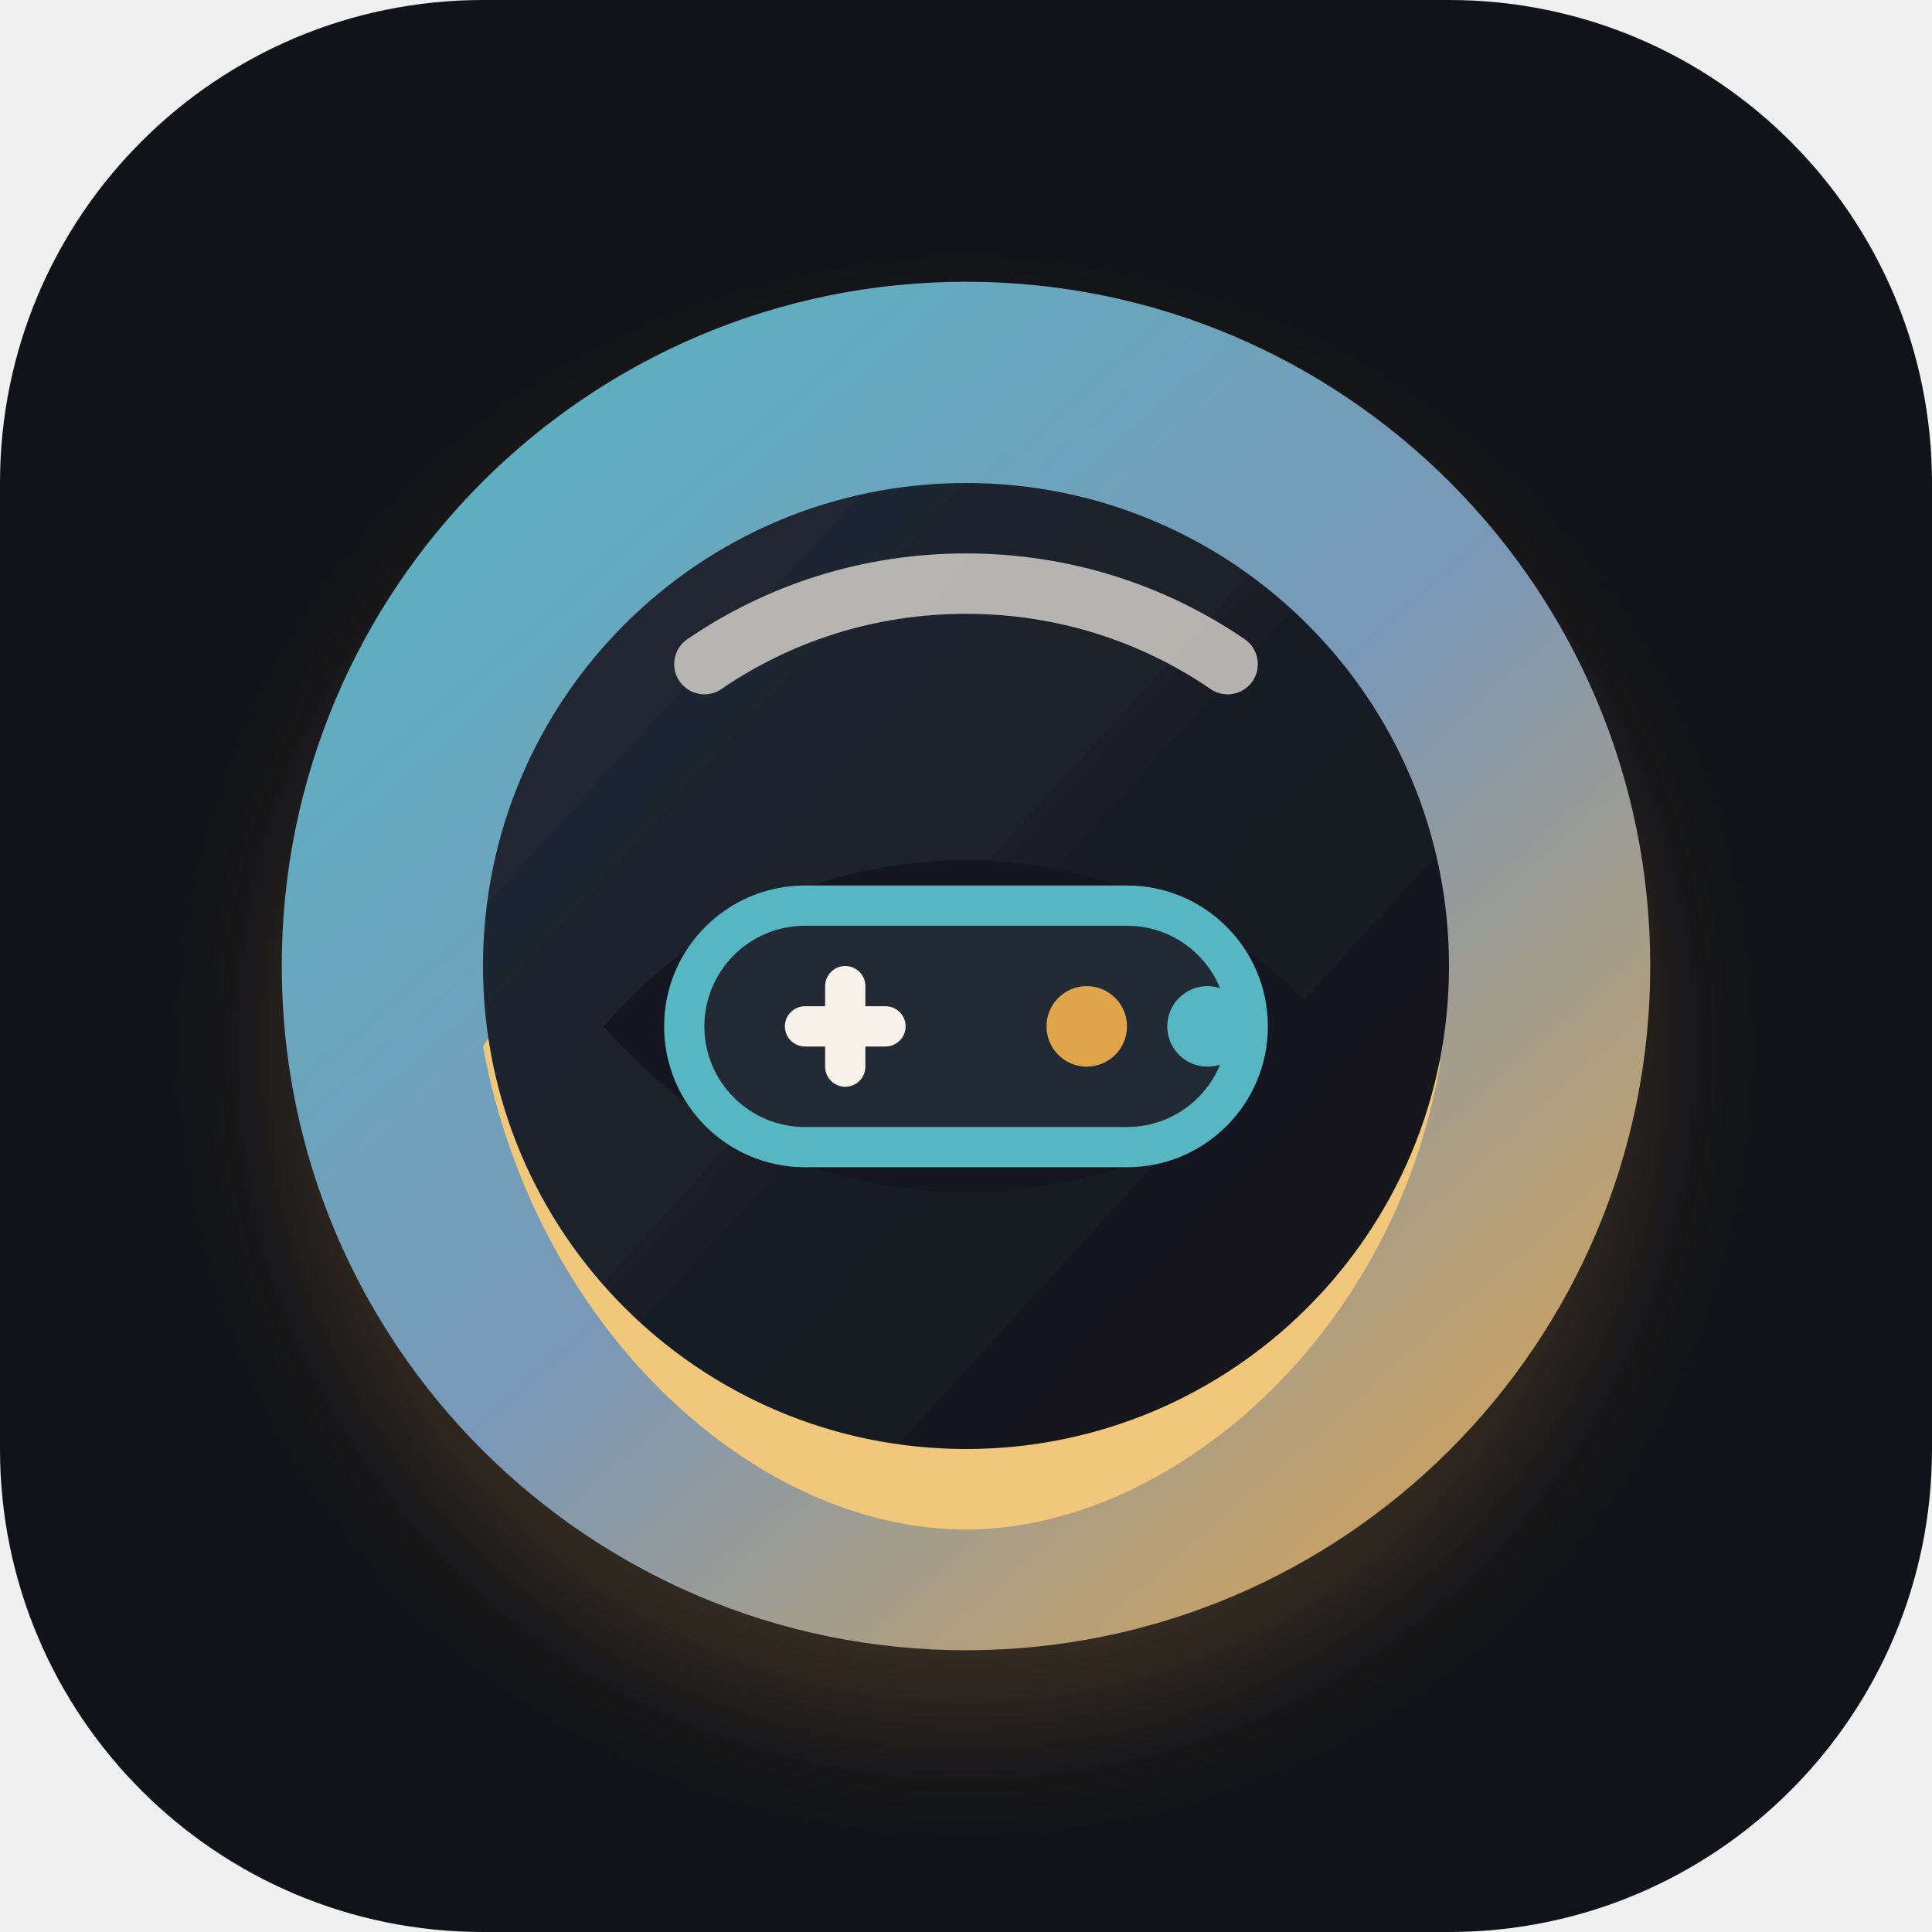
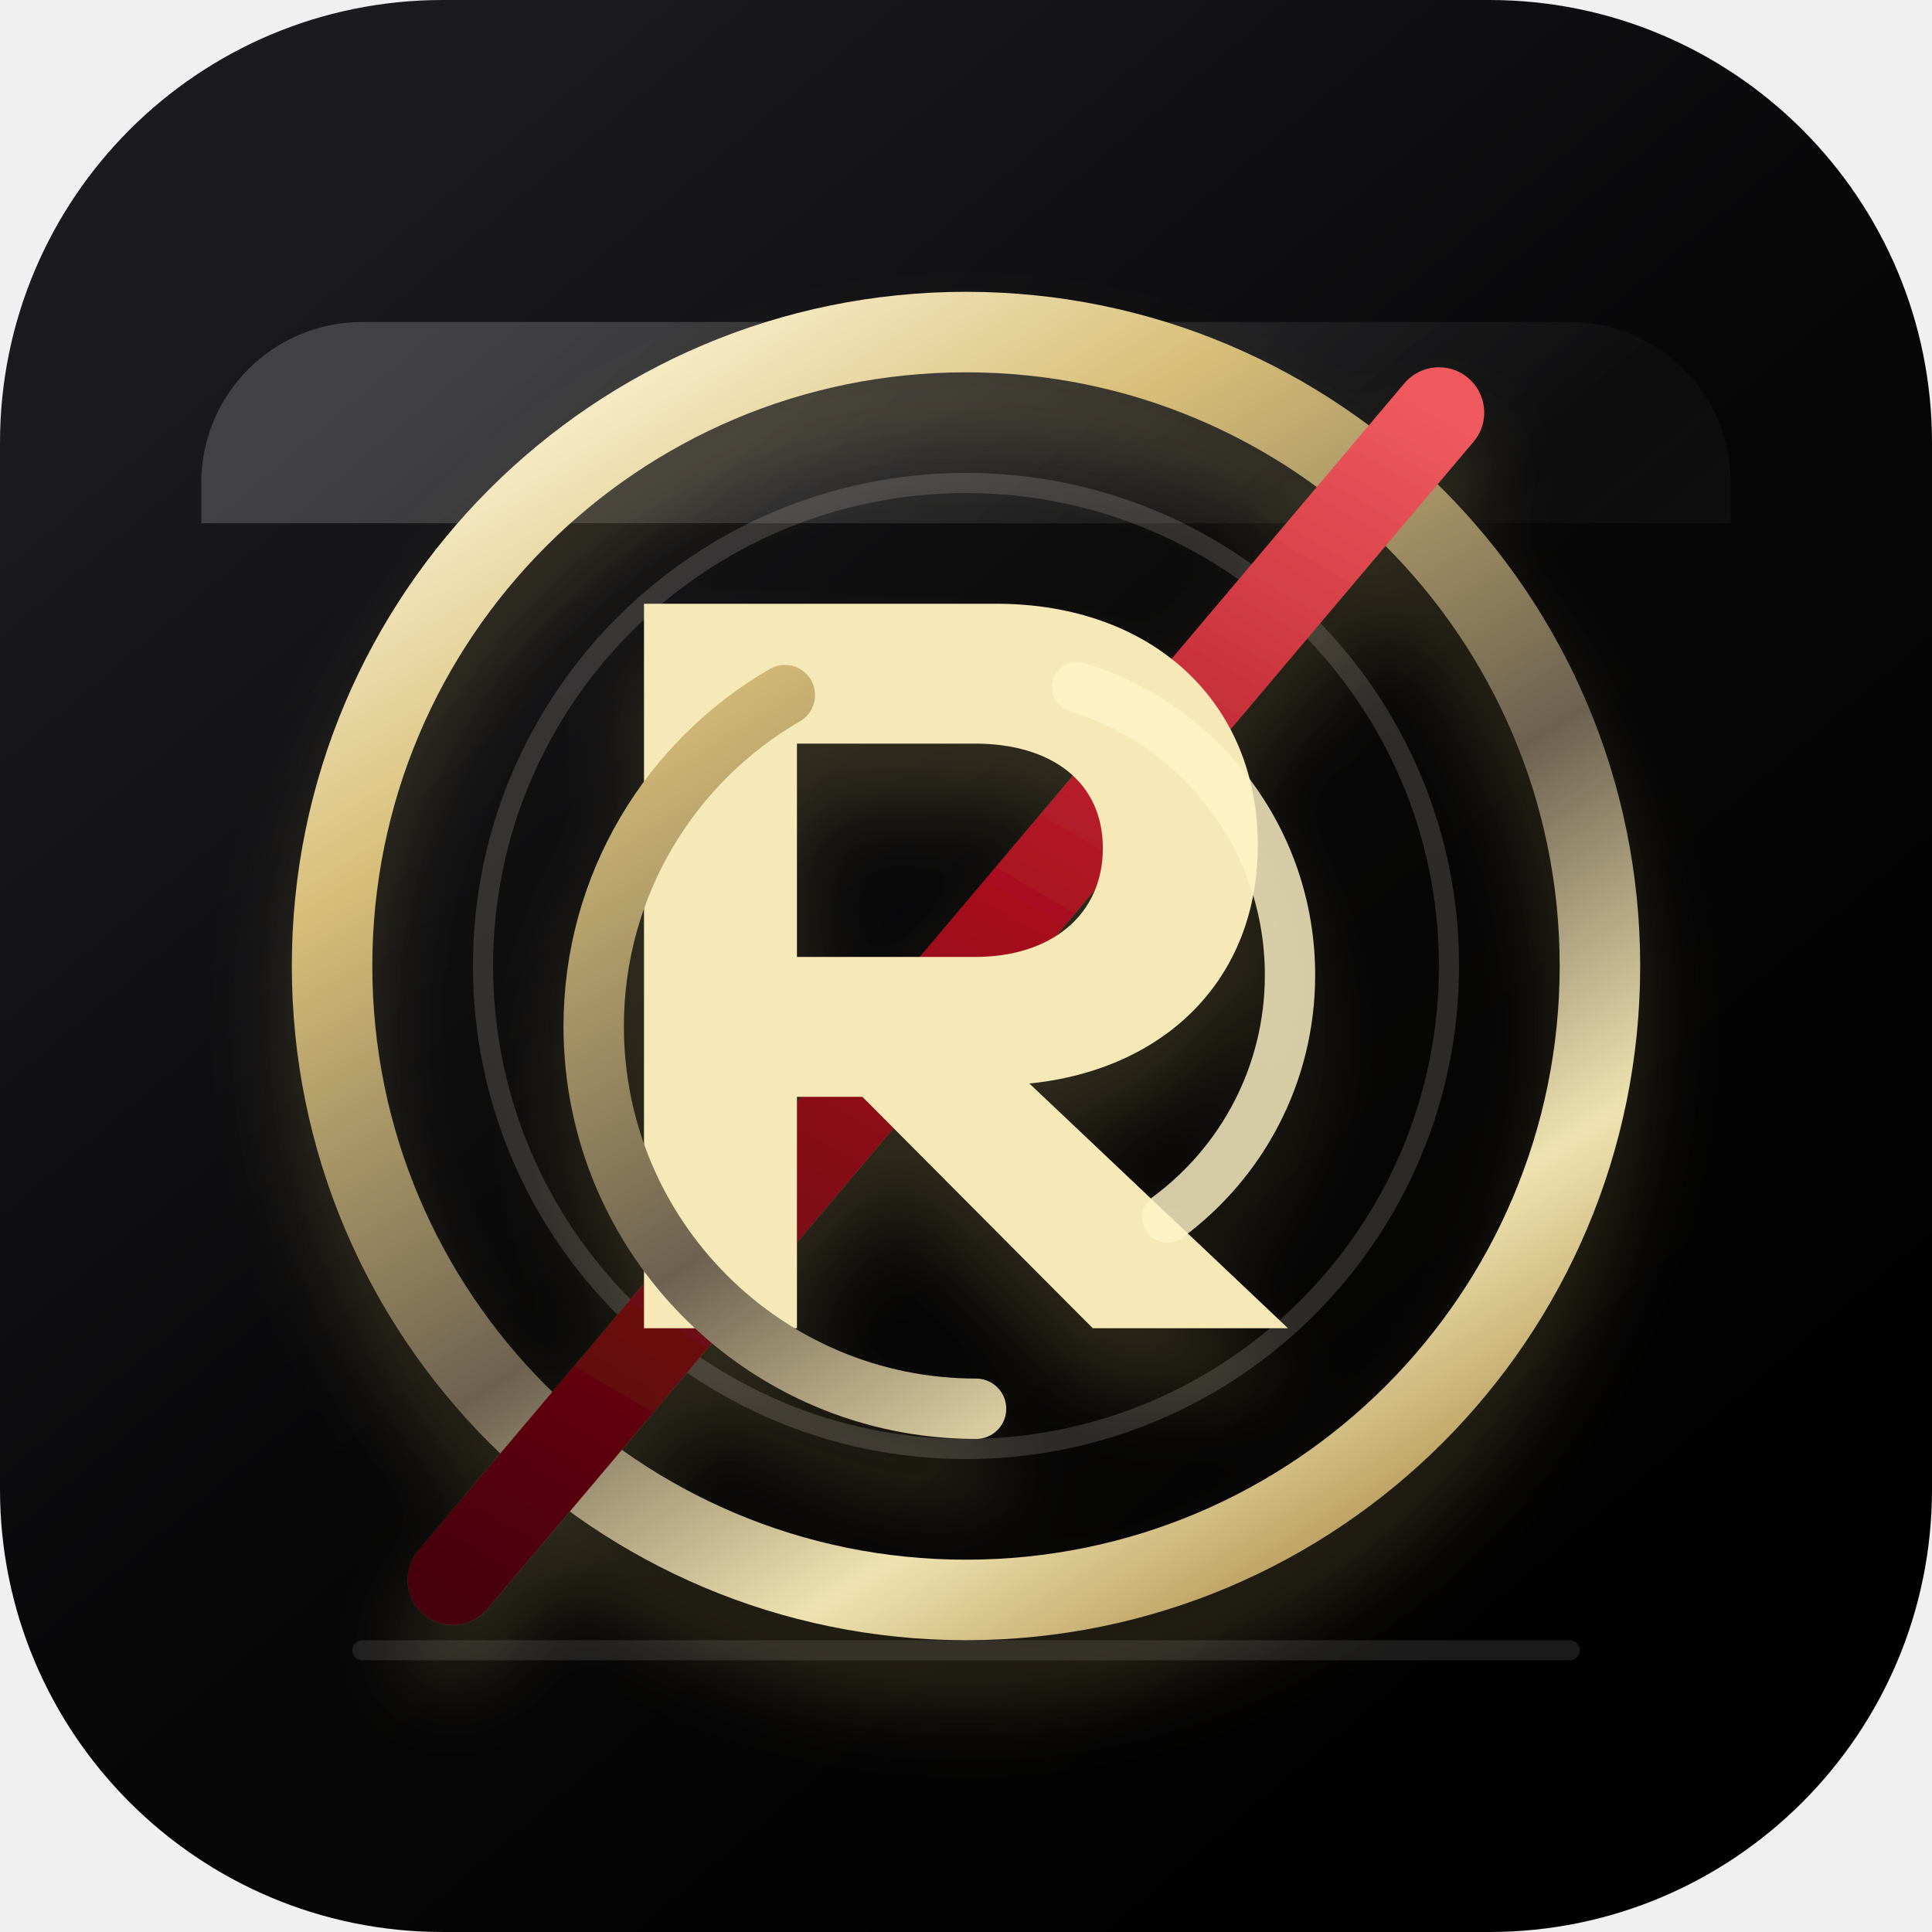
<svg xmlns="http://www.w3.org/2000/svg" width="96" height="96" viewBox="0 0 96 96" fill="none" role="img" aria-label="RetroOasis">
  <defs>
-     <linearGradient id="ro-sky" x1="18" y1="14" x2="78" y2="82" gradientUnits="userSpaceOnUse">
-       <stop stop-color="#56B6C2" />
-       <stop offset="0.52" stop-color="#7A98B8" />
-       <stop offset="1" stop-color="#E0A44C" />
+     <linearGradient id="ro-case" x1="16" y1="10" x2="82" y2="88" gradientUnits="userSpaceOnUse">
+       <stop stop-color="#1B1B1F" />
+       <stop offset="0.48" stop-color="#070708" />
+       <stop offset="1" stop-color="#000000" />
    </linearGradient>
-     <linearGradient id="ro-face" x1="25" y1="27" x2="71" y2="69" gradientUnits="userSpaceOnUse">
-       <stop stop-color="#232A36" />
-       <stop offset="1" stop-color="#101319" />
+     <linearGradient id="ro-metal" x1="27" y1="17" x2="68" y2="83" gradientUnits="userSpaceOnUse">
+       <stop stop-color="#FFF7DA" />
+       <stop offset="0.23" stop-color="#D7BE78" />
+       <stop offset="0.55" stop-color="#6D6250" />
+       <stop offset="0.78" stop-color="#EFE2B0" />
+       <stop offset="1" stop-color="#9E7B34" />
    </linearGradient>
-     <filter id="ro-glow" x="4" y="4" width="88" height="88" color-interpolation-filters="sRGB" filterUnits="userSpaceOnUse">
-       <feDropShadow dx="0" dy="8" stdDeviation="8" flood-color="#56B6C2" flood-opacity="0.22" />
-       <feDropShadow dx="0" dy="4" stdDeviation="3" flood-color="#E0A44C" flood-opacity="0.18" />
+     <linearGradient id="ro-red" x1="62" y1="15" x2="24" y2="80" gradientUnits="userSpaceOnUse">
+       <stop stop-color="#F05A5F" />
+       <stop offset="0.42" stop-color="#A80F1F" />
+       <stop offset="1" stop-color="#470309" />
+     </linearGradient>
+     <linearGradient id="ro-glass" x1="24" y1="19" x2="70" y2="75" gradientUnits="userSpaceOnUse">
+       <stop stop-color="#FFFFFF" stop-opacity="0.18" />
+       <stop offset="0.5" stop-color="#FFFFFF" stop-opacity="0.02" />
+       <stop offset="1" stop-color="#FFFFFF" stop-opacity="0.08" />
+     </linearGradient>
+     <filter id="ro-shadow" x="6" y="4" width="84" height="90" color-interpolation-filters="sRGB" filterUnits="userSpaceOnUse">
+       <feDropShadow dx="0" dy="16" stdDeviation="10" flood-color="#000000" flood-opacity="0.55" />
+       <feDropShadow dx="0" dy="3" stdDeviation="2" flood-color="#E7C979" flood-opacity="0.18" />
    </filter>
  </defs>
-   <rect width="96" height="96" rx="24" fill="#111318" />
-   <g filter="url(#ro-glow)">
-     <path d="M48 14C66.778 14 82 29.222 82 48C82 66.778 66.778 82 48 82C29.222 82 14 66.778 14 48C14 29.222 29.222 14 48 14Z" fill="url(#ro-sky)" />
-     <path d="M24 52C28.874 44.123 37.594 38.875 47.55 38.875C57.836 38.875 66.807 44.476 71.57 52.8C69.273 66.426 58.113 76 48 76C37.5 76 26.597 66.048 24 52Z" fill="#F1C77C" />
-     <path d="M48 24C61.255 24 72 34.745 72 48C72 61.255 61.255 72 48 72C34.745 72 24 61.255 24 48C24 34.745 34.745 24 48 24Z" fill="url(#ro-face)" />
-     <path d="M30 51C34.438 45.775 40.91 42.75 48 42.75C55.09 42.75 61.562 45.775 66 51C61.562 56.225 55.09 59.25 48 59.25C40.91 59.25 34.438 56.225 30 51Z" fill="#151922" />
-     <rect x="34" y="45" width="28" height="12" rx="6" fill="#232A36" stroke="#56B6C2" stroke-width="2" />
-     <path d="M42 49V53M40 51H44" stroke="#F7F3E8" stroke-width="2" stroke-linecap="round" />
-     <circle cx="54" cy="51" r="2" fill="#E0A44C" />
-     <circle cx="60" cy="51" r="2" fill="#56B6C2" />
-     <path d="M35 33C38.684 30.478 43.151 29 48 29C52.849 29 57.316 30.478 61 33" stroke="#F7F3E8" stroke-opacity="0.7" stroke-width="3" stroke-linecap="round" />
+   <rect width="96" height="96" rx="22" fill="url(#ro-case)" />
+   <path d="M18 16H78C82.42 16 86 19.58 86 24V26H10V24C10 19.58 13.58 16 18 16Z" fill="url(#ro-glass)" />
+   <g filter="url(#ro-shadow)">
+     <circle cx="48" cy="48" r="31.5" stroke="url(#ro-metal)" stroke-width="4" />
+     <circle cx="48" cy="48" r="24" stroke="#F7F1DC" stroke-opacity="0.16" stroke-width="1" />
+     <path d="M71.5 20.5L22.5 78.5" stroke="url(#ro-red)" stroke-width="4.5" stroke-linecap="round" />
+     <path d="M32 66V30H49.5C57.23 30 62.5 34.85 62.5 42C62.5 48.64 57.92 53.15 51.15 53.84L64 66H54.3L42.85 54.5H39.6V66H32ZM39.6 47.55H48.45C52.25 47.55 54.8 45.45 54.8 42.15C54.8 38.85 52.25 36.95 48.45 36.95H39.6V47.55Z" fill="#F6E8B7" />
+     <path d="M48.5 70C38.01 70 29.5 61.49 29.5 51C29.5 43.97 33.32 37.83 39 34.54" stroke="url(#ro-metal)" stroke-width="3" stroke-linecap="round" />
+     <path d="M58 60.5C61.72 57.76 64.1 53.38 64.1 48.45C64.1 41.72 59.65 36.02 53.52 34.14" stroke="#FFF3C7" stroke-opacity="0.82" stroke-width="2.5" stroke-linecap="round" />
  </g>
+   <path d="M18 82H78" stroke="#FFFFFF" stroke-opacity="0.1" stroke-linecap="round" />
</svg>
